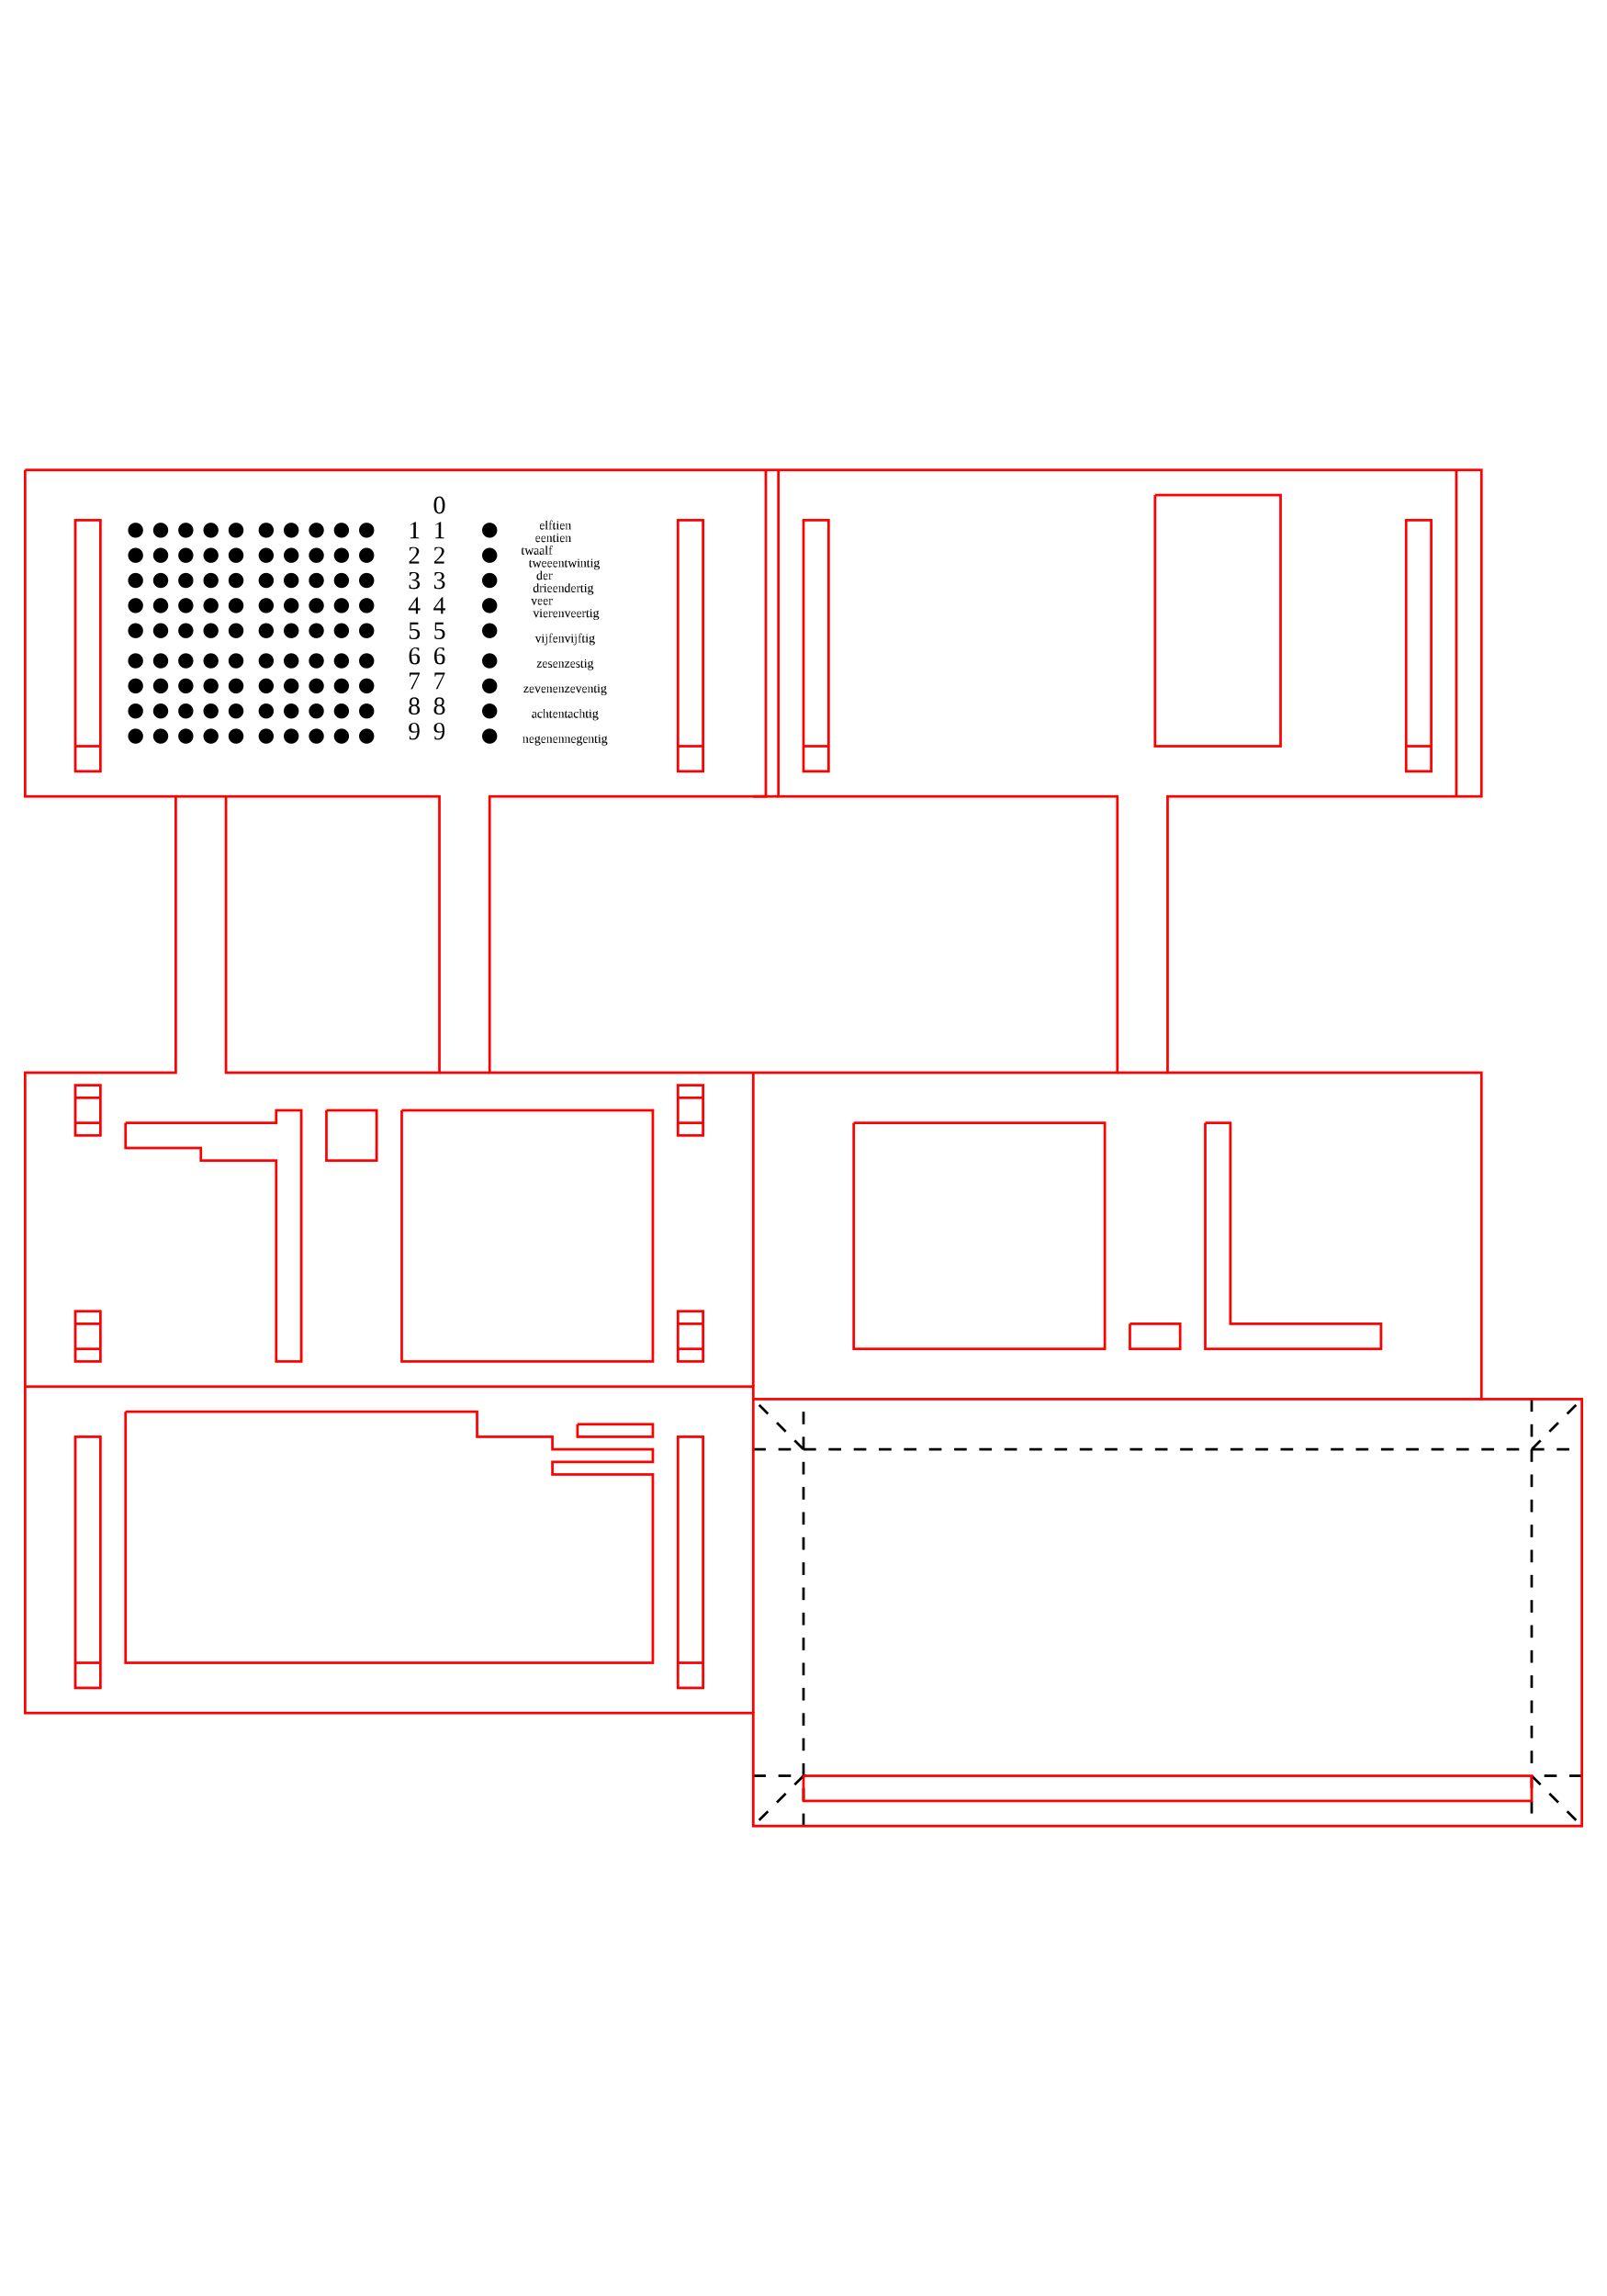
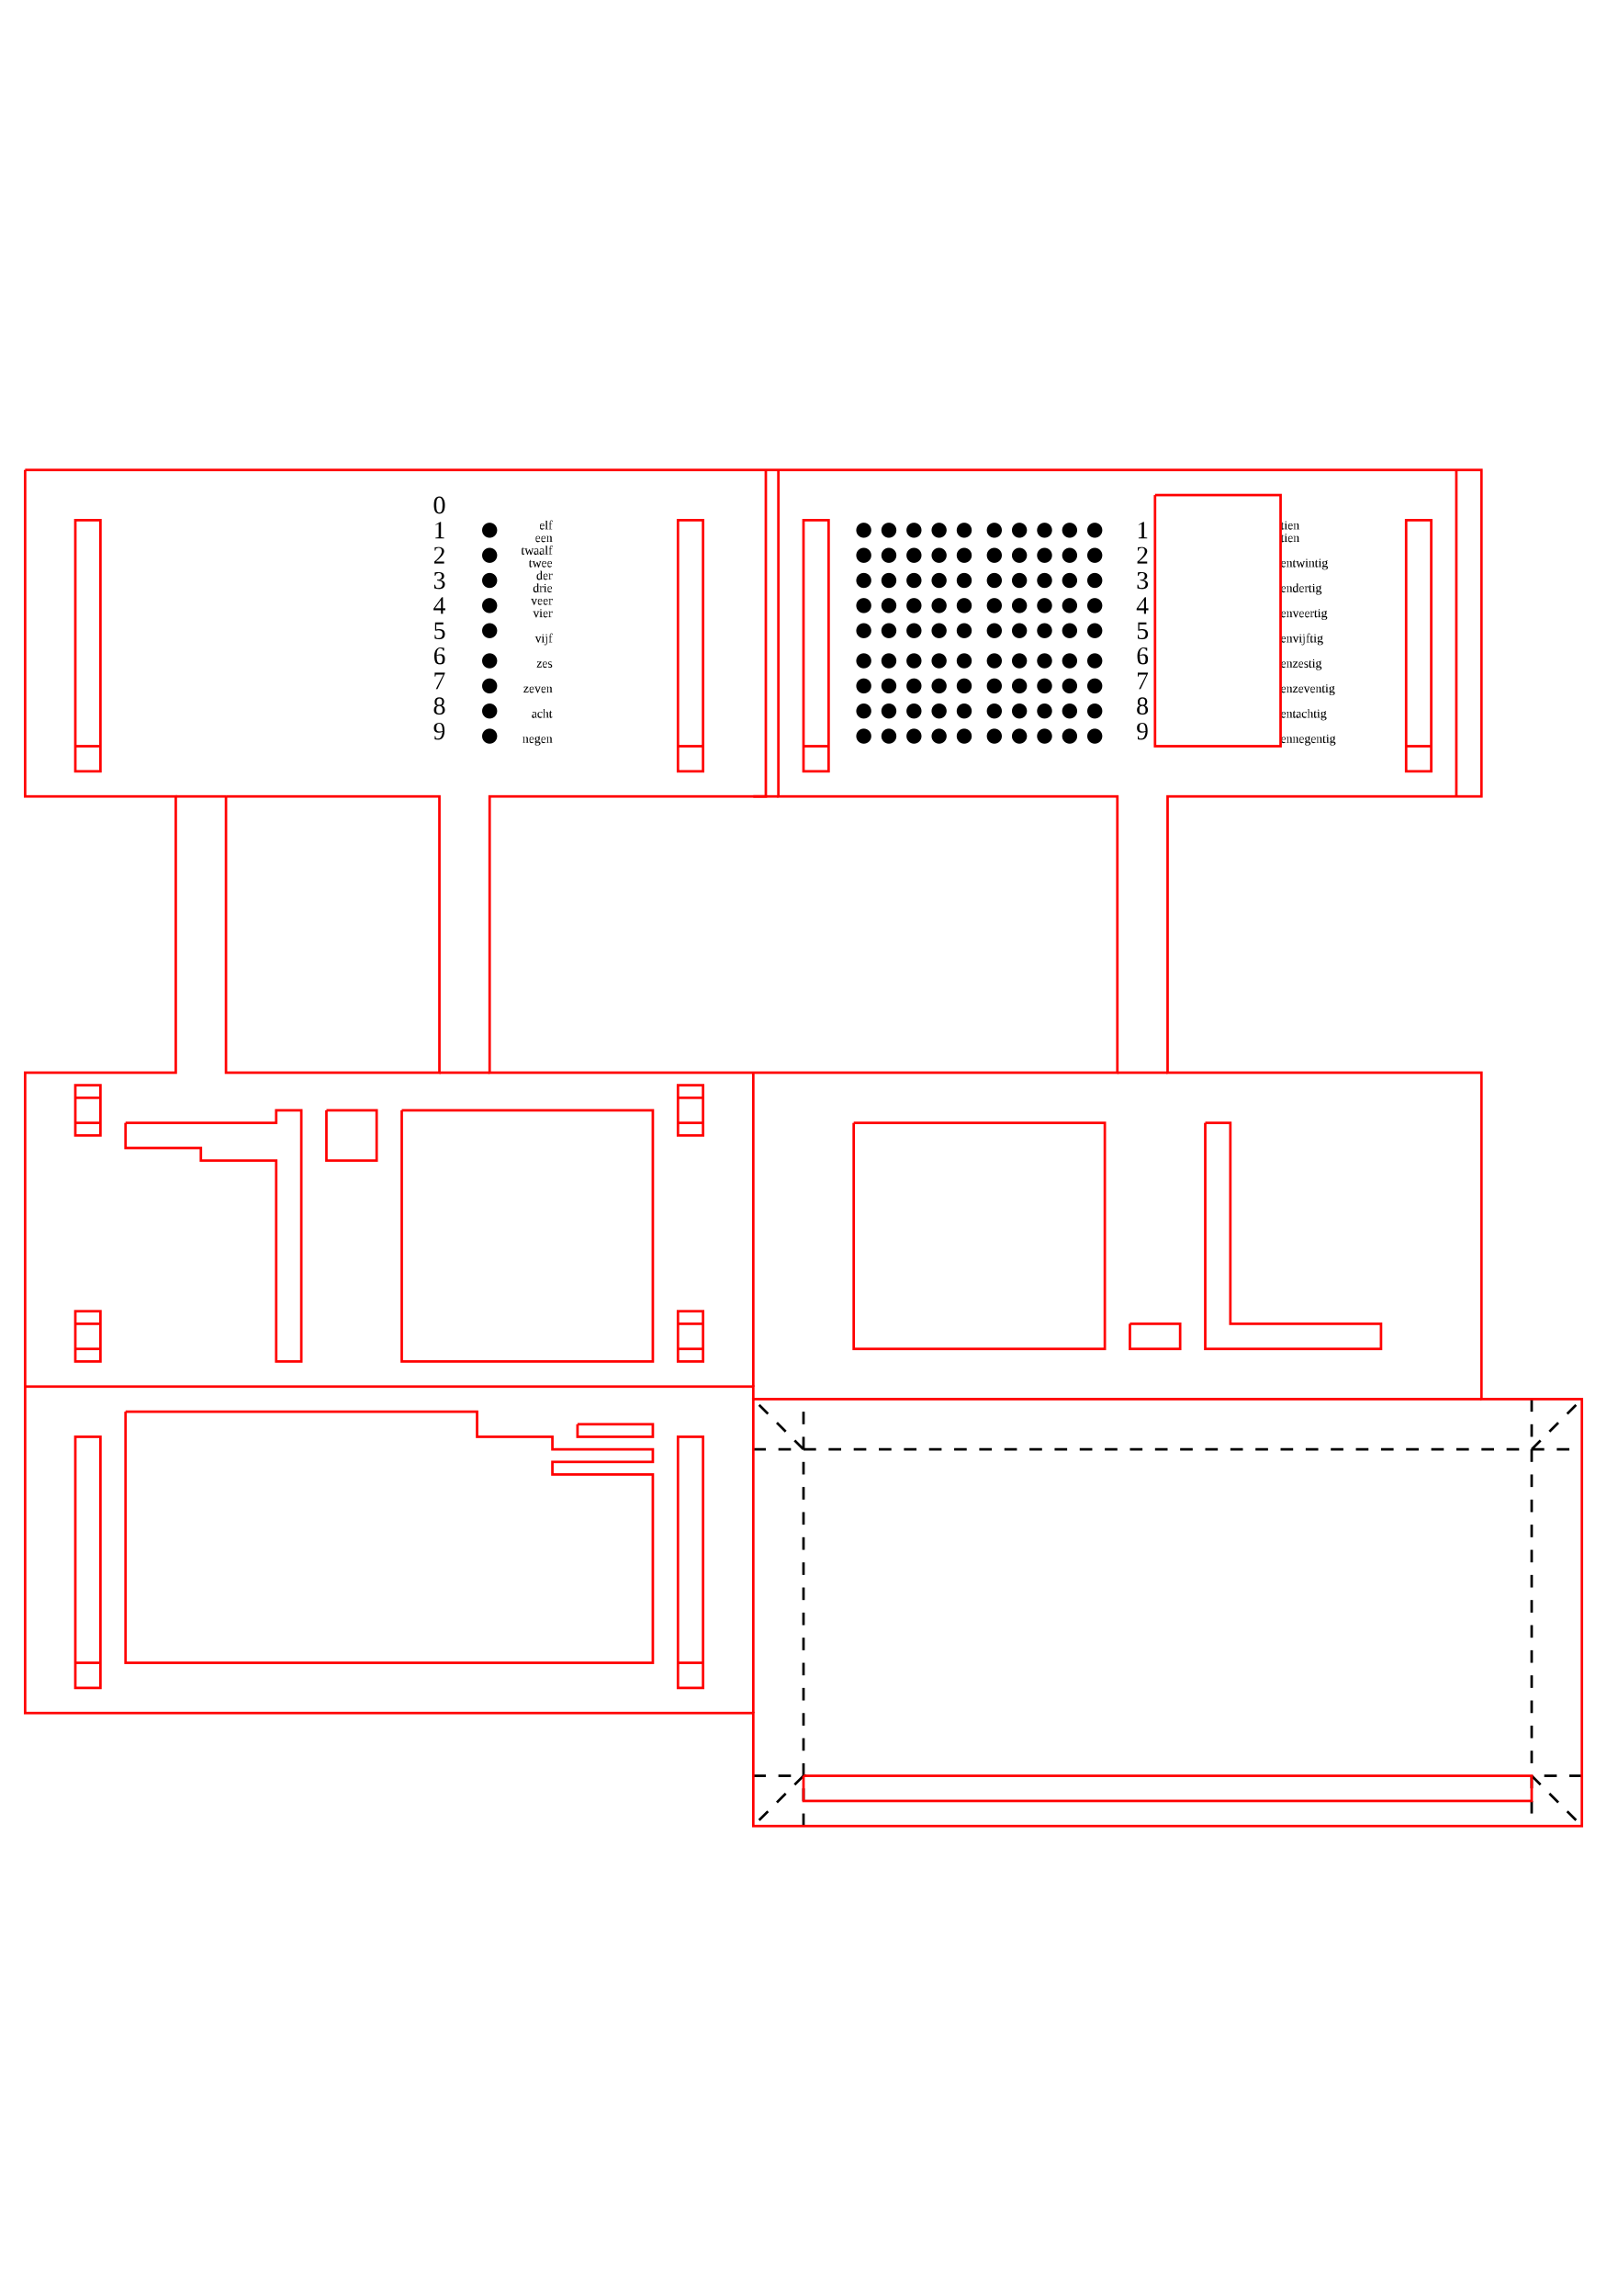
<svg xmlns="http://www.w3.org/2000/svg" width="700" height="1000" viewBox="-1 -1 64 56">
  <g dominant-baseline="middle">
    <g font-size="1px" text-anchor="middle" transform="translate(15.5,1.5)">
-       <text y="1">1</text>
-       <text y="2">2</text>
-       <text y="3">3</text>
-       <text y="4">4</text>
-       <text y="5">5</text>
-       <text y="6">6</text>
-       <text y="7">7</text>
-       <text y="8">8</text>
-       <text y="9">9</text>
+       <g transform="translate(29,0)">
+         <text y="1">1</text>
+         <text y="2">2</text>
+         <text y="3">3</text>
+         <text y="4">4</text>
+         <text y="5">5</text>
+         <text y="6">6</text>
+         <text y="7">7</text>
+         <text y="8">8</text>
+         <text y="9">9</text>
+       </g>
      <g transform="translate(1,0)">
        <text y="0">0</text>
        <text y="1">1</text>
        <text y="2">2</text>
        <text y="3">3</text>
        <text y="4">4</text>
        <text y="5">5</text>
        <text y="6">6</text>
        <text y="7">7</text>
        <text y="8">8</text>
        <text y="9">9</text>
      </g>
    </g>
    <g transform="translate(21,0)" font-size="0.5px">
      <g text-anchor="end" transform="translate(0,1.25)">
        <text y="1">elf</text>
        <text y="2">twaalf</text>
        <text y="3">der</text>
        <text y="4">veer</text>
        <g transform="translate(0,0.5)">
          <text y="1">een</text>
          <text y="2">twee</text>
          <text y="3">drie</text>
          <text y="4">vier</text>
          <text y="5">vijf</text>
          <text y="6">zes</text>
          <text y="7">zeven</text>
          <text y="8">acht</text>
          <text y="9">negen</text>
        </g>
      </g>
-       <g text-anchor="start" transform="translate(0,1.75)">
+       <g text-anchor="start" transform="translate(29,0)translate(0,1.75)">
        <text y="0.5">tien</text>
        <text y="1">    tien</text>
        <text y="2">entwintig</text>
        <text y="3">endertig</text>
        <text y="4">enveertig</text>
        <text y="5">envijftig</text>
        <text y="6">enzestig</text>
        <text y="7">enzeventig</text>
        <text y="8">entachtig</text>
        <text y="9">ennegentig</text>
      </g>
    </g>
  </g>
  <g transform="translate(18.5,1.5)">
    <g transform="translate(0,-0.1)">
      <circle r=".3" cy="1" />
      <circle r=".3" cy="2" />
      <circle r=".3" cy="3" />
      <circle r=".3" cy="4" />
      <circle r=".3" cy="5" />
    </g>
    <g transform="translate(0,0.1)">
      <circle r=".3" cy="6" />
      <circle r=".3" cy="7" />
      <circle r=".3" cy="8" />
      <circle r=".3" cy="9" />
    </g>
  </g>
-   <g transform="translate(3.5,1.5)">
+   <g transform="translate(29,0)translate(3.5,1.5)">
    <g transform="translate(0,-0.1)">
      <g transform="translate(-0.1,0)">
        <circle r=".3" cx="1" cy="1" />
        <circle r=".3" cx="1" cy="2" />
        <circle r=".3" cx="1" cy="3" />
        <circle r=".3" cx="1" cy="4" />
        <circle r=".3" cx="1" cy="5" />
        <circle r=".3" cx="2" cy="1" />
        <circle r=".3" cx="2" cy="2" />
        <circle r=".3" cx="2" cy="3" />
        <circle r=".3" cx="2" cy="4" />
        <circle r=".3" cx="2" cy="5" />
        <circle r=".3" cx="3" cy="1" />
        <circle r=".3" cx="3" cy="2" />
        <circle r=".3" cx="3" cy="3" />
        <circle r=".3" cx="3" cy="4" />
        <circle r=".3" cx="3" cy="5" />
        <circle r=".3" cx="4" cy="1" />
        <circle r=".3" cx="4" cy="2" />
        <circle r=".3" cx="4" cy="3" />
        <circle r=".3" cx="4" cy="4" />
        <circle r=".3" cx="4" cy="5" />
        <circle r=".3" cx="5" cy="1" />
        <circle r=".3" cx="5" cy="2" />
        <circle r=".3" cx="5" cy="3" />
        <circle r=".3" cx="5" cy="4" />
        <circle r=".3" cx="5" cy="5" />
      </g>
      <g transform="translate(0.1,0)">
        <circle r=".3" cx="6" cy="1" />
        <circle r=".3" cx="6" cy="2" />
        <circle r=".3" cx="6" cy="3" />
        <circle r=".3" cx="6" cy="4" />
        <circle r=".3" cx="6" cy="5" />
        <circle r=".3" cx="7" cy="1" />
        <circle r=".3" cx="7" cy="2" />
        <circle r=".3" cx="7" cy="3" />
        <circle r=".3" cx="7" cy="4" />
        <circle r=".3" cx="7" cy="5" />
        <circle r=".3" cx="8" cy="1" />
        <circle r=".3" cx="8" cy="2" />
        <circle r=".3" cx="8" cy="3" />
        <circle r=".3" cx="8" cy="4" />
        <circle r=".3" cx="8" cy="5" />
        <circle r=".3" cx="9" cy="1" />
        <circle r=".3" cx="9" cy="2" />
        <circle r=".3" cx="9" cy="3" />
        <circle r=".3" cx="9" cy="4" />
        <circle r=".3" cx="9" cy="5" />
        <circle r=".3" cx="10" cy="1" />
        <circle r=".3" cx="10" cy="2" />
        <circle r=".3" cx="10" cy="3" />
        <circle r=".3" cx="10" cy="4" />
        <circle r=".3" cx="10" cy="5" />
      </g>
    </g>
    <g transform="translate(0,0.1)">
      <g transform="translate(-0.1,0)">
        <circle r=".3" cx="1" cy="6" />
        <circle r=".3" cx="1" cy="7" />
        <circle r=".3" cx="1" cy="8" />
        <circle r=".3" cx="1" cy="9" />
        <circle r=".3" cx="2" cy="6" />
        <circle r=".3" cx="2" cy="7" />
        <circle r=".3" cx="2" cy="8" />
        <circle r=".3" cx="2" cy="9" />
        <circle r=".3" cx="3" cy="6" />
        <circle r=".3" cx="3" cy="7" />
        <circle r=".3" cx="3" cy="8" />
        <circle r=".3" cx="3" cy="9" />
        <circle r=".3" cx="4" cy="6" />
        <circle r=".3" cx="4" cy="7" />
        <circle r=".3" cx="4" cy="8" />
        <circle r=".3" cx="4" cy="9" />
        <circle r=".3" cx="5" cy="6" />
        <circle r=".3" cx="5" cy="7" />
        <circle r=".3" cx="5" cy="8" />
        <circle r=".3" cx="5" cy="9" />
      </g>
      <g transform="translate(0.1,0)">
        <circle r=".3" cx="6" cy="6" />
        <circle r=".3" cx="6" cy="7" />
        <circle r=".3" cx="6" cy="8" />
        <circle r=".3" cx="6" cy="9" />
        <circle r=".3" cx="7" cy="6" />
        <circle r=".3" cx="7" cy="7" />
        <circle r=".3" cx="7" cy="8" />
        <circle r=".3" cx="7" cy="9" />
        <circle r=".3" cx="8" cy="6" />
        <circle r=".3" cx="8" cy="7" />
        <circle r=".3" cx="8" cy="8" />
        <circle r=".3" cx="8" cy="9" />
        <circle r=".3" cx="9" cy="6" />
        <circle r=".3" cx="9" cy="7" />
        <circle r=".3" cx="9" cy="8" />
        <circle r=".3" cx="9" cy="9" />
        <circle r=".3" cx="10" cy="6" />
        <circle r=".3" cx="10" cy="7" />
        <circle r=".3" cx="10" cy="8" />
        <circle r=".3" cx="10" cy="9" />
      </g>
    </g>
  </g>
  <g transform="translate(29,37)" stroke-width="0.1" stroke-dasharray=".5,.5" stroke="black" fill="none">
    <path d="m0,15 h2 l-2,2 m2,0 v-17 m0,2 l-2,-2 m0,2 h33 m-2,0 l2,-2 m-2,0 v17 m0,-2 l2,2 m0,-2 h-2" />
  </g>
  <g fill="none" stroke-width="0.1" stroke="red">
    <g>
      <path d="m 2,11 h1 v1 h-1 v-10 h1 v9" />
      <path d="m26,11 h1 v1 h-1 v-10 h1 v9" />
    </g>
    <g transform="translate(29,0)">
      <path d="m 2,11 h1 v1  h-1 v-10 h1 v9" />
      <path d="m26,11 h1 v1  h-1 v-10 h1 v9" />
      <path d="m16, 1 h5 v10 h-5 v-10" />
    </g>
    <g transform="translate(0,13)">
      <path d="m 3,12   h-1 m0,1 h1 v0.5 h-1 v-2 h1 v1.5" />
      <path d="m 3,21   h-1 m0,1 h1 v0.5 h-1 v-2 h1 v1.5" />
      <path d="m27,12   h-1 m0,1 h1 v0.5 h-1 v-2 h1 v1.5" />
      <path d="m27,21   h-1 m0,1 h1 v0.5 h-1 v-2 h1 v1.5" />
      <path d="m12,12.5 h2 v2 h-2 v-2" />
      <path d="m15,12.5 h10 v10 h-10 v-10" />
      <path d="m 4,13   h6 v-0.5 h1 v10 h-1 v-8 h-3 v-0.5 h-3 v-1" />
    </g>
    <g transform="translate(29,24)">
      <path d="m15,10 h 2 v1 h -2 v-1" />
      <path d="m18, 2 h 1 v8 h  6 v 1 h-7 v-9" />
      <path d="m 4, 2 h10 v9 h-10 v-9" />
    </g>
    <g transform="translate(0,36.5)">
      <path d="m 2,11   h 1 v1   h-1 v-10 h1 v9" />
      <path d="m26,11   h 1 v1   h-1 v-10 h1 v9" />
      <path d="m22, 1.5 h 3 v0.5 h-3 v-0.5" />
      <path d="m 4, 1   h14 v1   h 3 v 0.5 h4 v0.5 h-4 v0.5 h4 v7.5 h-21 v-10" />
    </g>
    <g transform="translate(29,37)">
      <path d="m2,15 h29 v1 h-29 v-1" />
    </g>
    <g>
      <path d="m16.5,24 h2" />
      <path d="m29 , 13 h1" />
      <path d="m 6 , 13 h2" />
      <path d="m43.5,24 h2" />
      <path d="m57,0 v13" />
      <path d="m8,13 h8.5 v11 h-8.5 v-11" />
      <path d="m30,0 v13 h13.5 v11 h-25 v-11 h11 v-13" />
      <path d="m0,0 h58 v13 h-12.5 v11 h12.5 v13 h4 v17 h-33 v-4.5 h-29 v-25.5 h6 v-11 h-6 v-13" />
      <path d="m29,49.5 v-12.5 h29" />
      <path d="m29,37 v-0.5 h-29" />
      <path d="m29,36.5 v-12.5" />
    </g>
  </g>
</svg>
